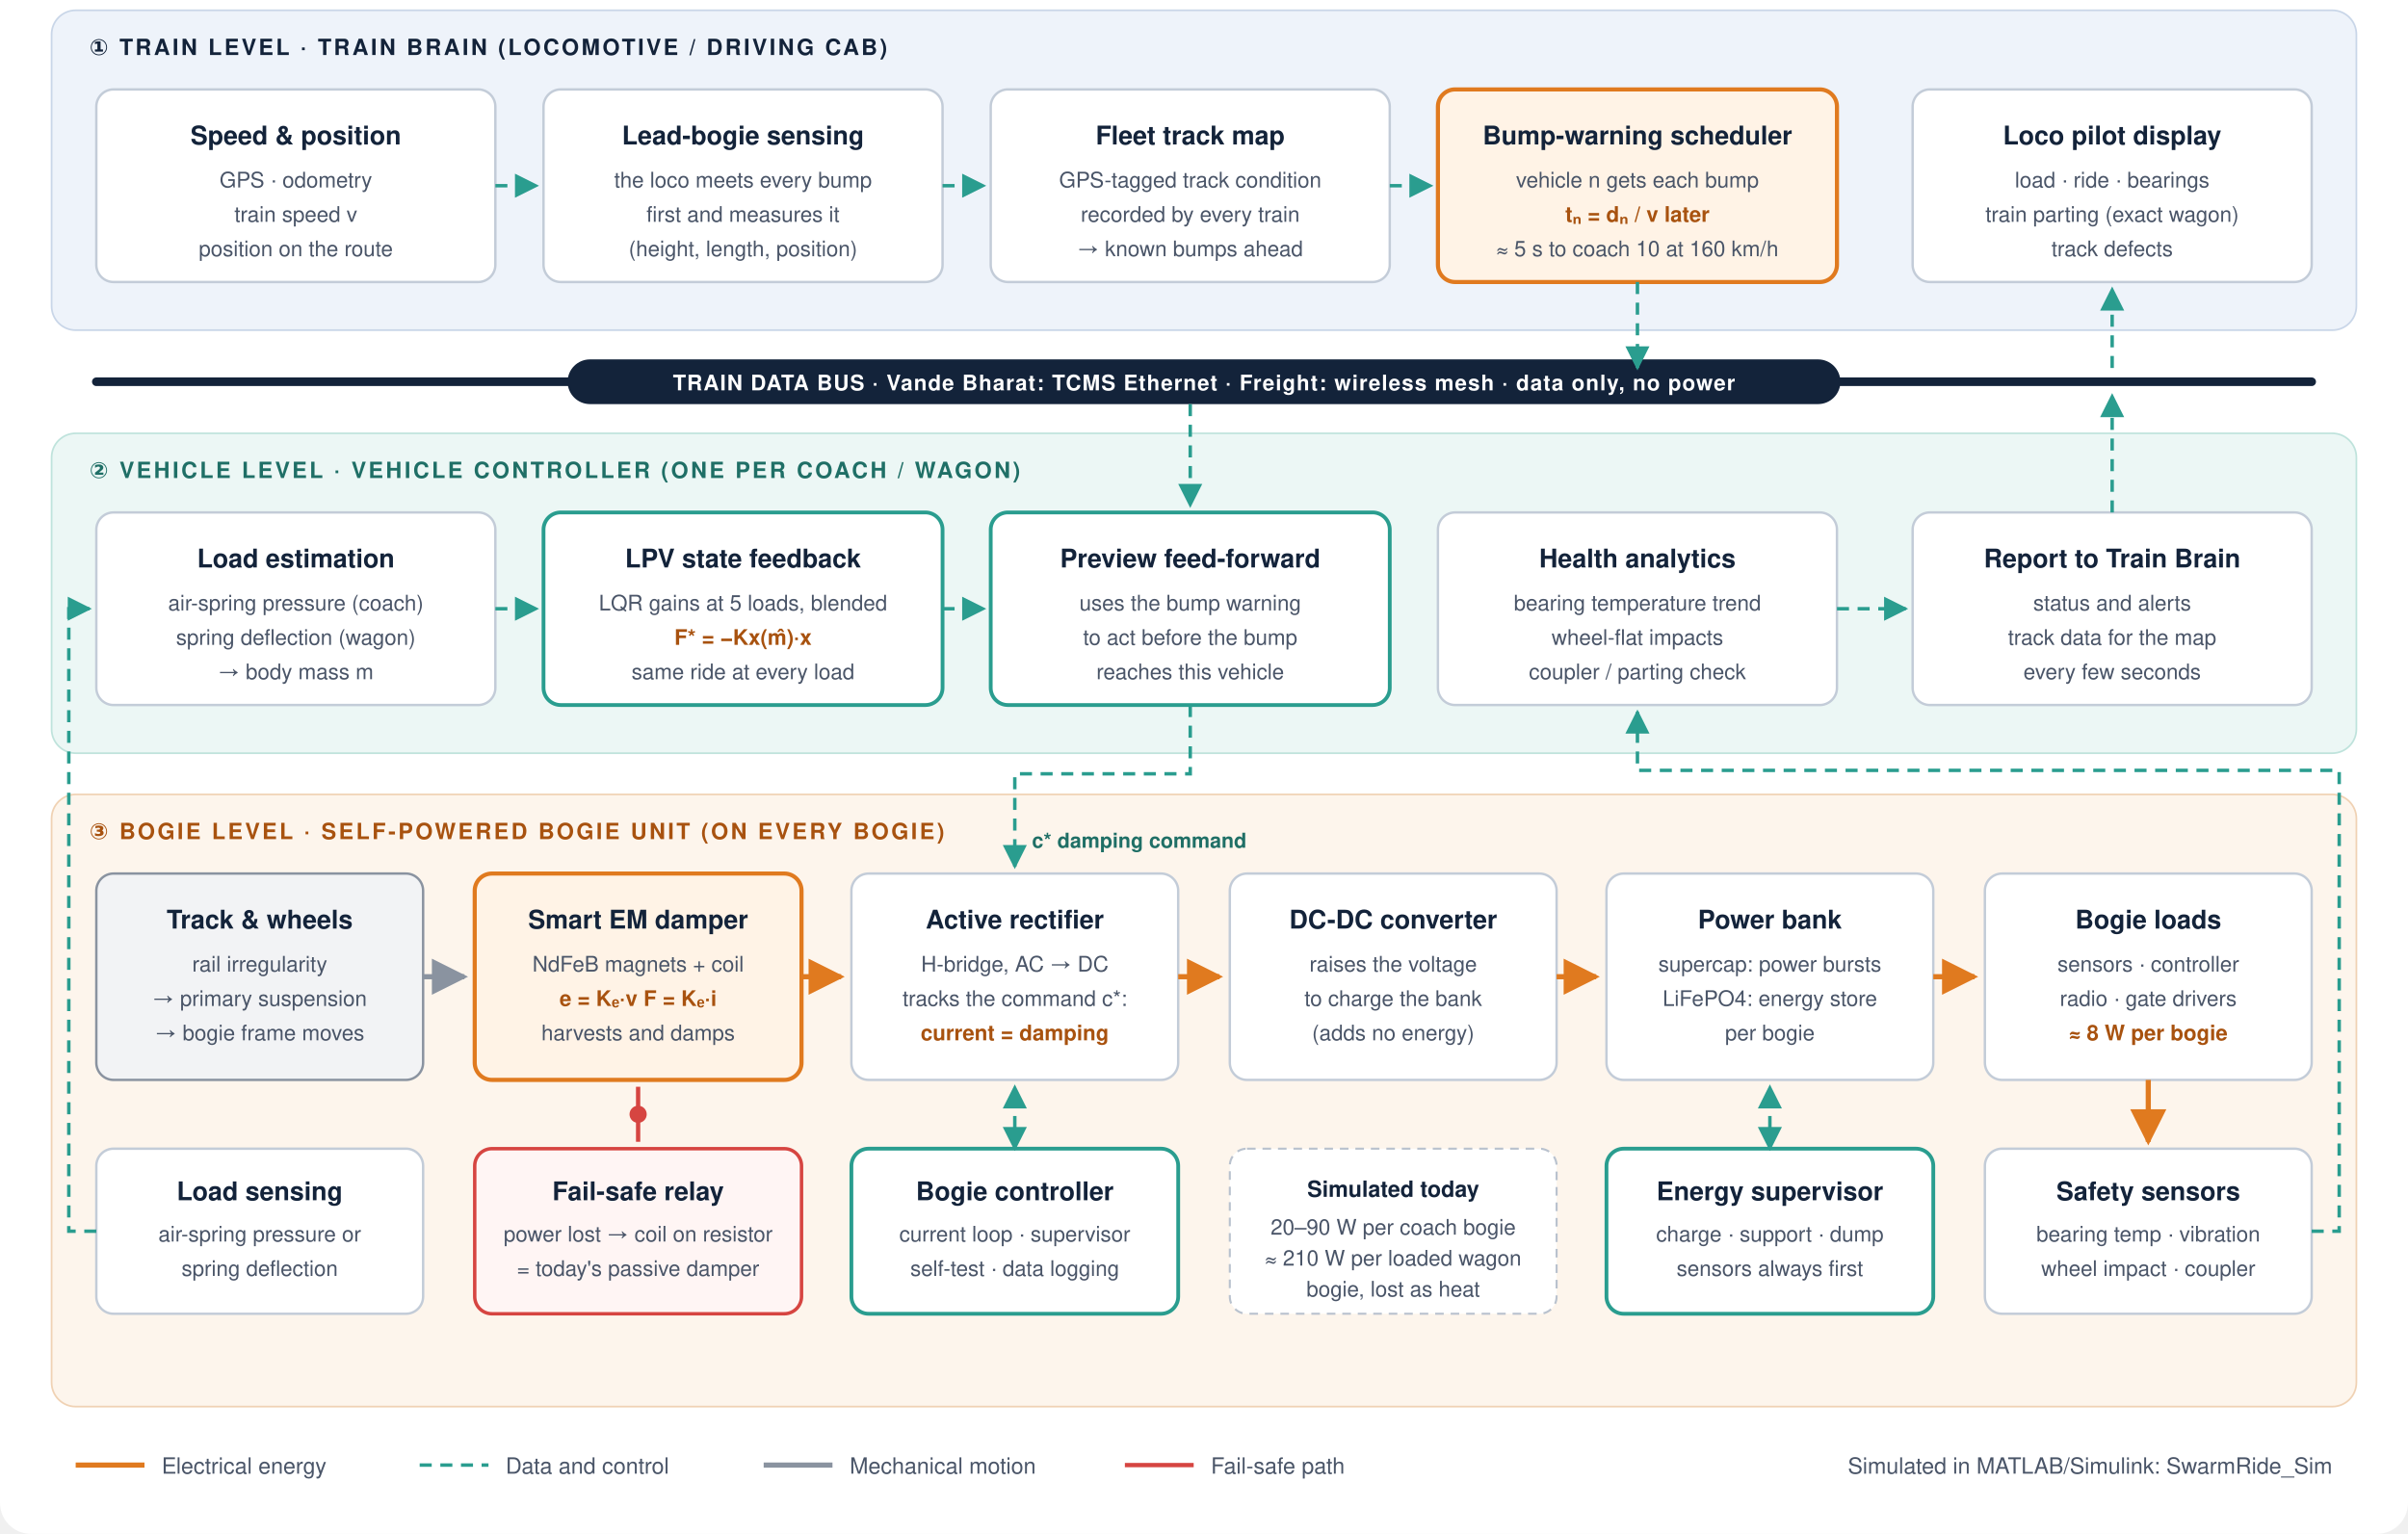
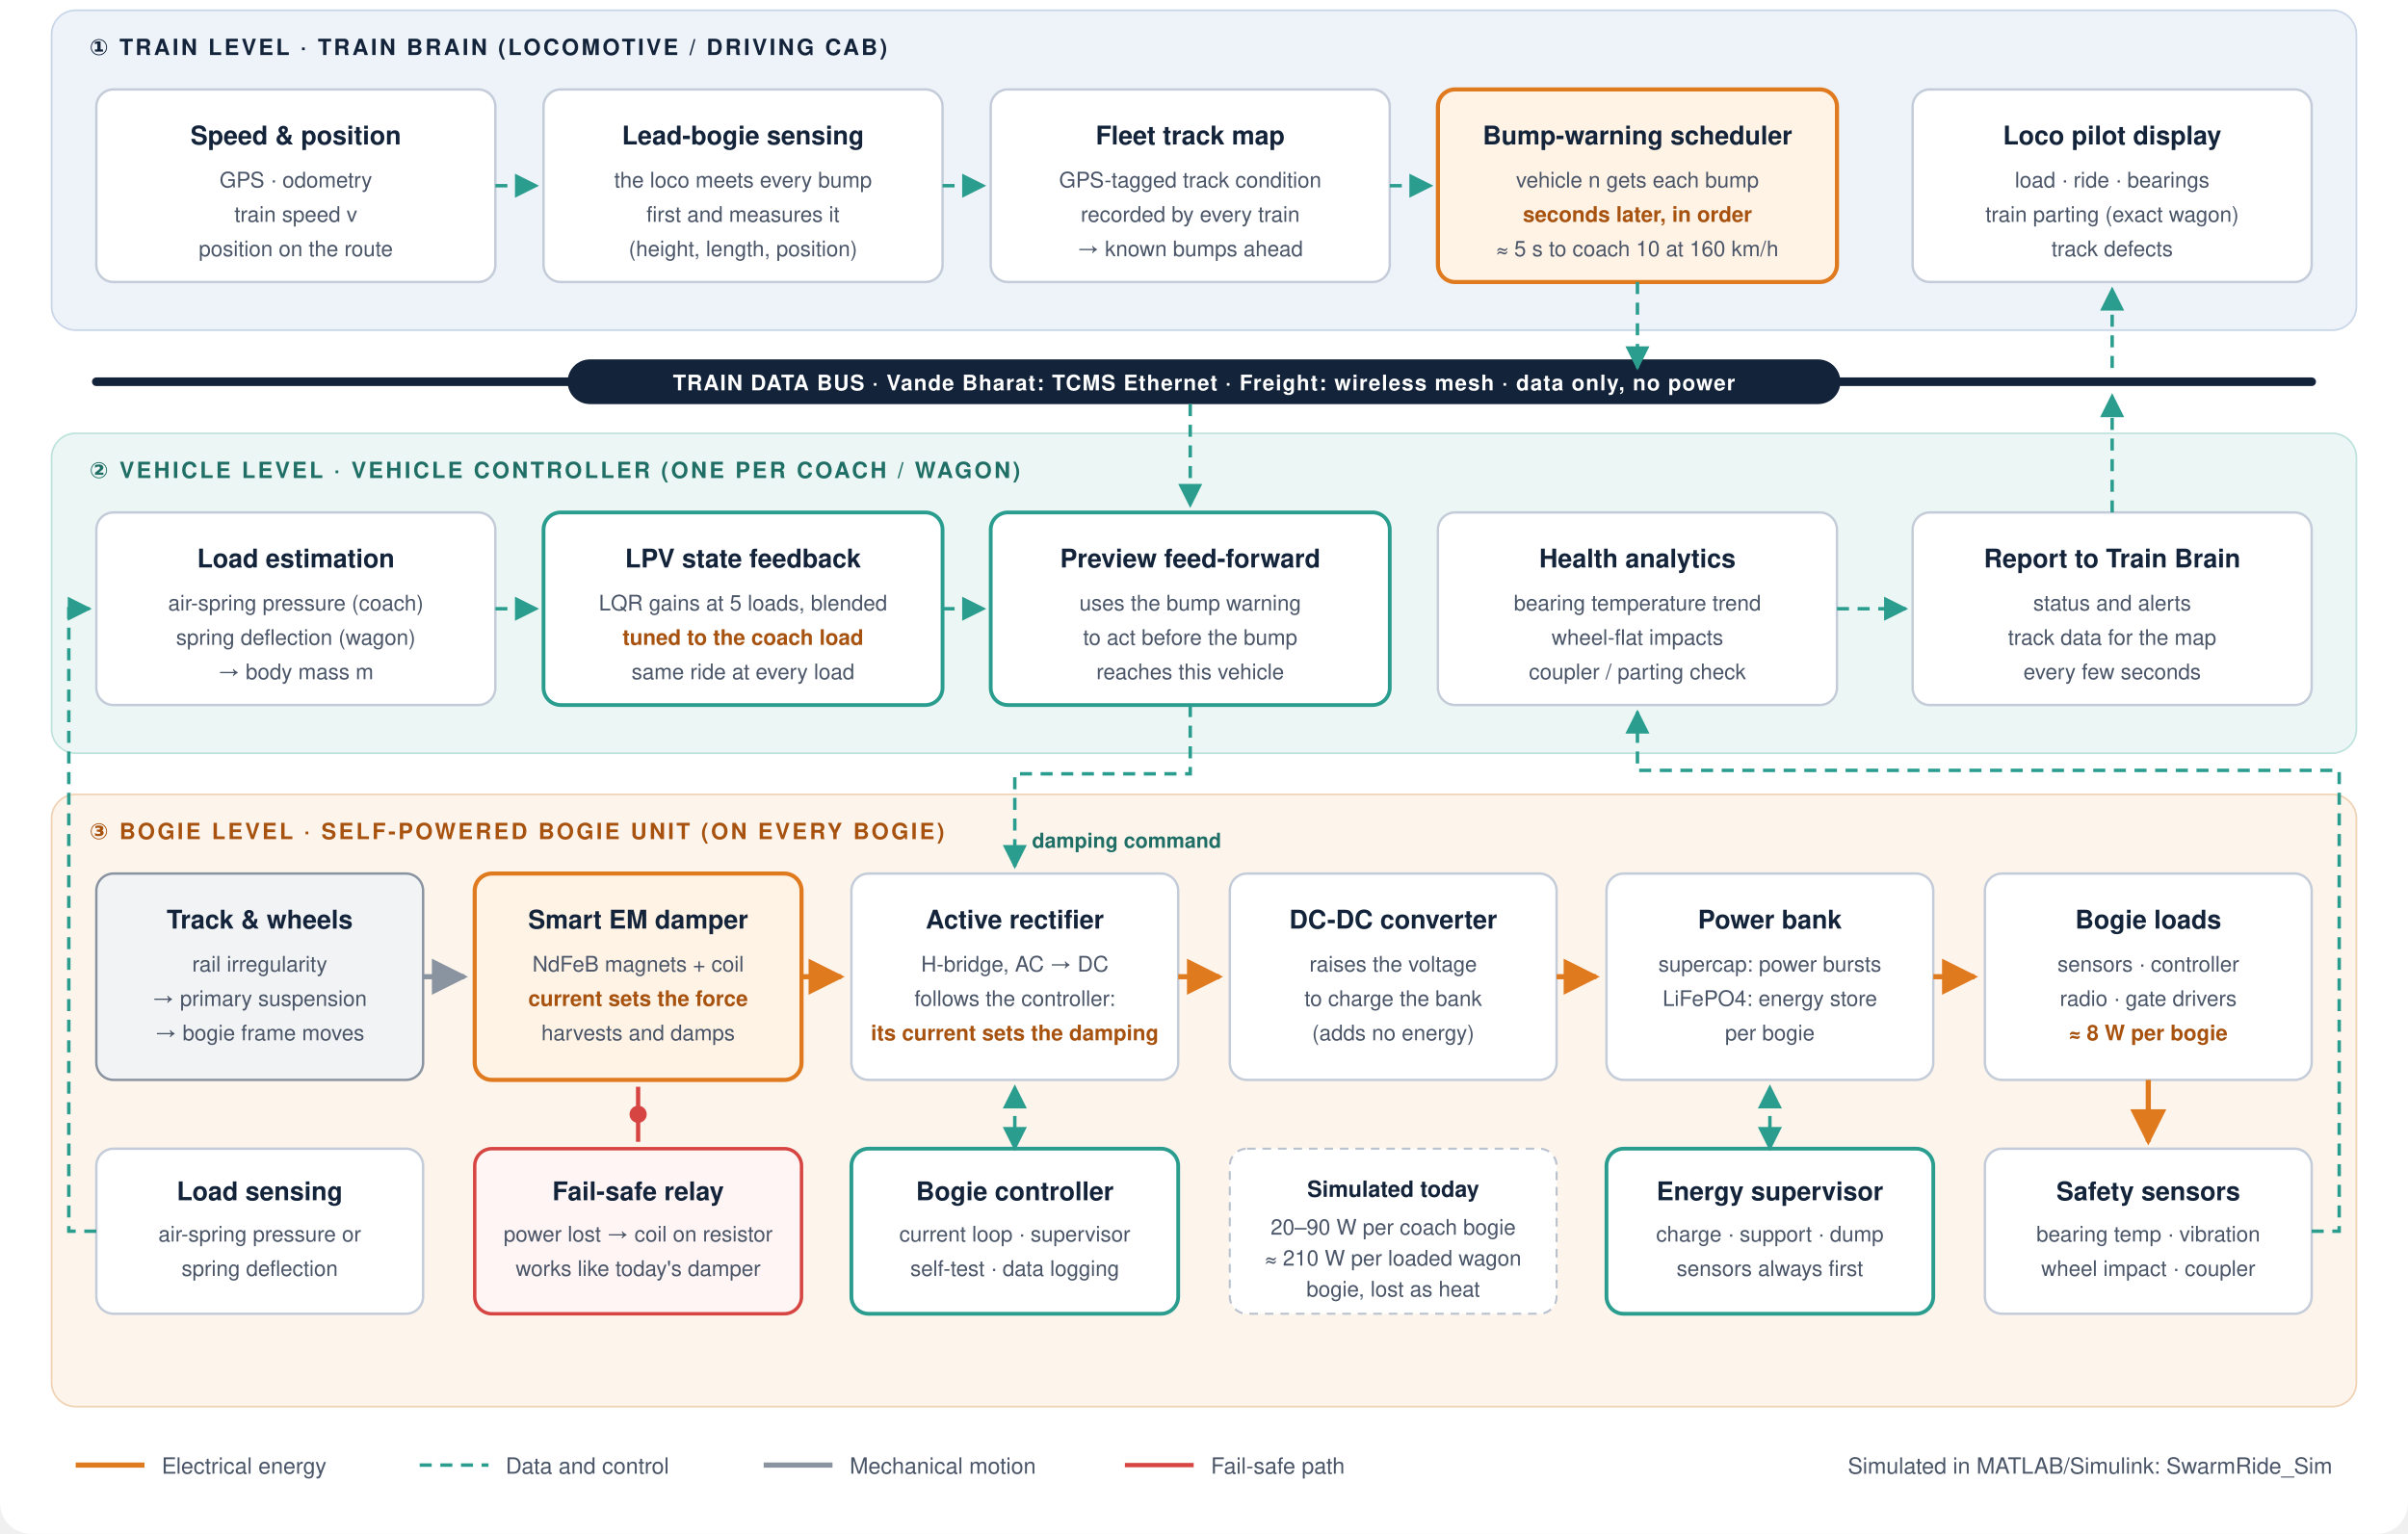
<svg xmlns="http://www.w3.org/2000/svg" viewBox="0 88 1400 892" width="1400" height="892" font-family="'Segoe UI', Helvetica, Arial, sans-serif">
  <defs>
    <marker id="aO" viewBox="0 0 10 10" refX="9" refY="5" markerWidth="7" markerHeight="7" orient="auto-start-reverse">
      <path d="M0,0 L10,5 L0,10 z" fill="#E07A1F" />
    </marker>
    <marker id="aT" viewBox="0 0 10 10" refX="9" refY="5" markerWidth="7" markerHeight="7" orient="auto-start-reverse">
      <path d="M0,0 L10,5 L0,10 z" fill="#2A9D8F" />
    </marker>
    <marker id="aG" viewBox="0 0 10 10" refX="9" refY="5" markerWidth="7" markerHeight="7" orient="auto-start-reverse">
      <path d="M0,0 L10,5 L0,10 z" fill="#8A93A0" />
    </marker>
    <style>
      .ttl  { font-size: 26px; font-weight: 700; fill: #13233A; }
      .sub  { font-size: 14.5px; fill: #5E6878; }
      .band { font-size: 13px; font-weight: 700; letter-spacing: 1.4px; }
      .bt   { font-size: 15px; font-weight: 700; fill: #13233A; text-anchor: middle; }
      .bl   { font-size: 12.5px; fill: #4A5568; text-anchor: middle; }
      .eq   { font-size: 12.5px; fill: #A8520F; font-weight: 600; text-anchor: middle; }
      .box  { fill: #FFFFFF; stroke: #C3CCD8; stroke-width: 1.4; }
      .hiO  { fill: #FFF3E6; stroke: #E07A1F; stroke-width: 2.4; }
      .hiT  { fill: #FFFFFF; stroke: #2A9D8F; stroke-width: 2.2; }
      .mech { fill: #F2F3F5; stroke: #8A93A0; stroke-width: 1.4; }
      .safe { fill: #FFF5F4; stroke: #D64541; stroke-width: 2; }
      .note { fill: #FFFFFF; stroke: #B9C2CE; stroke-width: 1.2; stroke-dasharray: 5 4; }
      .en   { stroke: #E07A1F; stroke-width: 3; fill: none; }
      .da   { stroke: #2A9D8F; stroke-width: 2; fill: none; stroke-dasharray: 7 5; }
      .me   { stroke: #8A93A0; stroke-width: 3; fill: none; }
      .fs   { stroke: #D64541; stroke-width: 2.5; fill: none; }
      .lg   { font-size: 13px; fill: #4A5568; }
      .tag  { font-size: 12px; font-weight: 700; fill: #1F6F66; }
    </style>
  </defs>
  <rect x="0" y="0" width="1400" height="980" rx="18" fill="#FFFFFF" />
  <text x="40" y="48" class="ttl">SwarmRide Bharat · End-to-end system architecture</text>
  <text x="40" y="74" class="sub">Three levels. Energy is made and used on each bogie; only data travels along the train.</text>
  <rect x="30" y="94" width="1340" height="186" rx="14" fill="#EEF3FA" stroke="#C9D6E8" />
  <text x="52" y="120" class="band" fill="#13233A">① TRAIN LEVEL · TRAIN BRAIN (LOCOMOTIVE / DRIVING CAB)</text>
  <rect x="56" y="140" width="232" height="112" rx="10" class="box" />
  <text x="172" y="172" class="bt">Speed &amp; position</text>
  <text x="172" y="197" class="bl">GPS · odometry</text>
  <text x="172" y="217" class="bl">train speed v</text>
  <text x="172" y="237" class="bl">position on the route</text>
  <rect x="316" y="140" width="232" height="112" rx="10" class="box" />
  <text x="432" y="172" class="bt">Lead-bogie sensing</text>
  <text x="432" y="197" class="bl">the loco meets every bump</text>
  <text x="432" y="217" class="bl">first and measures it</text>
  <text x="432" y="237" class="bl">(height, length, position)</text>
  <rect x="576" y="140" width="232" height="112" rx="10" class="box" />
  <text x="692" y="172" class="bt">Fleet track map</text>
  <text x="692" y="197" class="bl">GPS-tagged track condition</text>
  <text x="692" y="217" class="bl">recorded by every train</text>
  <text x="692" y="237" class="bl">→ known bumps ahead</text>
  <rect x="836" y="140" width="232" height="112" rx="10" class="hiO" />
  <text x="952" y="172" class="bt">Bump-warning scheduler</text>
  <text x="952" y="197" class="bl">vehicle n gets each bump</text>
-   <text x="952" y="217" class="eq">tₙ = dₙ / v  later</text>
+   <text x="952" y="217" class="eq">seconds later, in order</text>
  <text x="952" y="237" class="bl">≈ 5 s to coach 10 at 160 km/h</text>
  <rect x="1112" y="140" width="232" height="112" rx="10" class="box" />
  <text x="1228" y="172" class="bt">Loco pilot display</text>
  <text x="1228" y="197" class="bl">load · ride · bearings</text>
  <text x="1228" y="217" class="bl">train parting (exact wagon)</text>
  <text x="1228" y="237" class="bl">track defects</text>
  <path d="M288 196 H312" class="da" marker-end="url(#aT)" />
  <path d="M548 196 H572" class="da" marker-end="url(#aT)" />
  <path d="M808 196 H832" class="da" marker-end="url(#aT)" />
  <line x1="56" y1="310" x2="1344" y2="310" stroke="#13233A" stroke-width="5" stroke-linecap="round" />
  <rect x="330" y="297" width="740" height="26" rx="13" fill="#13233A" />
  <text x="700" y="315" font-size="12.5" font-weight="700" fill="#FFFFFF" text-anchor="middle" letter-spacing="0.6">TRAIN DATA BUS · Vande Bharat: TCMS Ethernet · Freight: wireless mesh · data only, no power</text>
  <path d="M952 252 V302" class="da" marker-end="url(#aT)" />
  <path d="M1228 302 V256" class="da" marker-end="url(#aT)" />
  <rect x="30" y="340" width="1340" height="186" rx="14" fill="#ECF7F5" stroke="#BFE3DC" />
  <text x="52" y="366" class="band" fill="#1F6F66">② VEHICLE LEVEL · VEHICLE CONTROLLER (ONE PER COACH / WAGON)</text>
  <rect x="56" y="386" width="232" height="112" rx="10" class="box" />
  <text x="172" y="418" class="bt">Load estimation</text>
  <text x="172" y="443" class="bl">air-spring pressure (coach)</text>
  <text x="172" y="463" class="bl">spring deflection (wagon)</text>
  <text x="172" y="483" class="bl">→ body mass m</text>
  <rect x="316" y="386" width="232" height="112" rx="10" class="hiT" />
  <text x="432" y="418" class="bt">LPV state feedback</text>
  <text x="432" y="443" class="bl">LQR gains at 5 loads, blended</text>
-   <text x="432" y="463" class="eq">F* = −Kx(m̂)·x</text>
+   <text x="432" y="463" class="eq">tuned to the coach load</text>
  <text x="432" y="483" class="bl">same ride at every load</text>
  <rect x="576" y="386" width="232" height="112" rx="10" class="hiT" />
  <text x="692" y="418" class="bt">Preview feed-forward</text>
  <text x="692" y="443" class="bl">uses the bump warning</text>
  <text x="692" y="463" class="bl">to act before the bump</text>
  <text x="692" y="483" class="bl">reaches this vehicle</text>
  <rect x="836" y="386" width="232" height="112" rx="10" class="box" />
  <text x="952" y="418" class="bt">Health analytics</text>
  <text x="952" y="443" class="bl">bearing temperature trend</text>
  <text x="952" y="463" class="bl">wheel-flat impacts</text>
  <text x="952" y="483" class="bl">coupler / parting check</text>
  <rect x="1112" y="386" width="232" height="112" rx="10" class="box" />
  <text x="1228" y="418" class="bt">Report to Train Brain</text>
  <text x="1228" y="443" class="bl">status and alerts</text>
  <text x="1228" y="463" class="bl">track data for the map</text>
  <text x="1228" y="483" class="bl">every few seconds</text>
  <path d="M288 442 H312" class="da" marker-end="url(#aT)" />
  <path d="M548 442 H572" class="da" marker-end="url(#aT)" />
  <path d="M1068 442 H1108" class="da" marker-end="url(#aT)" />
  <path d="M692 323 V382" class="da" marker-end="url(#aT)" />
  <path d="M1228 386 V318" class="da" marker-end="url(#aT)" />
  <rect x="30" y="550" width="1340" height="356" rx="14" fill="#FDF5EC" stroke="#F0D2B4" />
  <text x="52" y="576" class="band" fill="#A8520F">③ BOGIE LEVEL · SELF-POWERED BOGIE UNIT (ON EVERY BOGIE)</text>
  <rect x="56" y="596" width="190" height="120" rx="10" class="mech" />
  <text x="151" y="628" class="bt">Track &amp; wheels</text>
  <text x="151" y="653" class="bl">rail irregularity</text>
  <text x="151" y="673" class="bl">→ primary suspension</text>
  <text x="151" y="693" class="bl">→ bogie frame moves</text>
  <rect x="276" y="596" width="190" height="120" rx="10" class="hiO" />
  <text x="371" y="628" class="bt">Smart EM damper</text>
  <text x="371" y="653" class="bl">NdFeB magnets + coil</text>
-   <text x="371" y="673" class="eq">e = Kₑ·v    F = Kₑ·i</text>
+   <text x="371" y="673" class="eq">current sets the force</text>
  <text x="371" y="693" class="bl">harvests and damps</text>
  <rect x="495" y="596" width="190" height="120" rx="10" class="box" />
  <text x="590" y="628" class="bt">Active rectifier</text>
  <text x="590" y="653" class="bl">H-bridge, AC → DC</text>
-   <text x="590" y="673" class="bl">tracks the command c*:</text>
-   <text x="590" y="693" class="eq">current = damping</text>
+   <text x="590" y="673" class="bl">follows the controller:</text>
+   <text x="590" y="693" class="eq">its current sets the damping</text>
  <rect x="715" y="596" width="190" height="120" rx="10" class="box" />
  <text x="810" y="628" class="bt">DC-DC converter</text>
  <text x="810" y="653" class="bl">raises the voltage</text>
  <text x="810" y="673" class="bl">to charge the bank</text>
  <text x="810" y="693" class="bl">(adds no energy)</text>
  <rect x="934" y="596" width="190" height="120" rx="10" class="box" />
  <text x="1029" y="628" class="bt">Power bank</text>
  <text x="1029" y="653" class="bl">supercap: power bursts</text>
  <text x="1029" y="673" class="bl">LiFePO4: energy store</text>
  <text x="1029" y="693" class="bl">per bogie</text>
  <rect x="1154" y="596" width="190" height="120" rx="10" class="box" />
  <text x="1249" y="628" class="bt">Bogie loads</text>
  <text x="1249" y="653" class="bl">sensors · controller</text>
  <text x="1249" y="673" class="bl">radio · gate drivers</text>
  <text x="1249" y="693" class="eq">≈ 8 W per bogie</text>
  <path d="M246 656 H270" class="me" marker-end="url(#aG)" />
  <path d="M466 656 H489" class="en" marker-end="url(#aO)" />
  <path d="M685 656 H709" class="en" marker-end="url(#aO)" />
  <path d="M905 656 H928" class="en" marker-end="url(#aO)" />
  <path d="M1124 656 H1148" class="en" marker-end="url(#aO)" />
  <rect x="56" y="756" width="190" height="96" rx="10" class="box" />
  <text x="151" y="786" class="bt">Load sensing</text>
  <text x="151" y="810" class="bl">air-spring pressure or</text>
  <text x="151" y="830" class="bl">spring deflection</text>
  <rect x="276" y="756" width="190" height="96" rx="10" class="safe" />
  <text x="371" y="786" class="bt">Fail-safe relay</text>
  <text x="371" y="810" class="bl">power lost → coil on resistor</text>
-   <text x="371" y="830" class="bl">= today's passive damper</text>
+   <text x="371" y="830" class="bl">works like today's damper</text>
  <rect x="495" y="756" width="190" height="96" rx="10" class="hiT" />
  <text x="590" y="786" class="bt">Bogie controller</text>
  <text x="590" y="810" class="bl">current loop · supervisor</text>
  <text x="590" y="830" class="bl">self-test · data logging</text>
  <rect x="715" y="756" width="190" height="96" rx="10" class="note" />
  <text x="810" y="784" class="bt" style="font-size:13px">Simulated today</text>
  <text x="810" y="806" class="bl">20–90 W per coach bogie</text>
  <text x="810" y="824" class="bl">≈ 210 W per loaded wagon</text>
  <text x="810" y="842" class="bl">bogie, lost as heat</text>
  <rect x="934" y="756" width="190" height="96" rx="10" class="hiT" />
  <text x="1029" y="786" class="bt">Energy supervisor</text>
  <text x="1029" y="810" class="bl">charge · support · dump</text>
  <text x="1029" y="830" class="bl">sensors always first</text>
  <rect x="1154" y="756" width="190" height="96" rx="10" class="box" />
  <text x="1249" y="786" class="bt">Safety sensors</text>
  <text x="1249" y="810" class="bl">bearing temp · vibration</text>
  <text x="1249" y="830" class="bl">wheel impact · coupler</text>
  <path d="M371 720 V752" class="fs" />
  <circle cx="371" cy="736" r="5" fill="#D64541" />
  <path d="M590 756 V720" class="da" marker-start="url(#aT)" marker-end="url(#aT)" />
  <path d="M1029 756 V720" class="da" marker-start="url(#aT)" marker-end="url(#aT)" />
  <path d="M1249 716 V752" class="en" marker-end="url(#aO)" />
  <path d="M56 804 H40 V442 H52" class="da" marker-end="url(#aT)" />
  <path d="M692 498 V538 H590 V592" class="da" marker-end="url(#aT)" />
-   <text x="600" y="581" class="tag">c* damping command</text>
+   <text x="600" y="581" class="tag">damping command</text>
  <path d="M1344 804 H1360 V536 H952 V502" class="da" marker-end="url(#aT)" />
  <line x1="44" y1="940" x2="84" y2="940" class="en" />
  <text x="94" y="945" class="lg">Electrical energy</text>
  <line x1="244" y1="940" x2="284" y2="940" class="da" />
  <text x="294" y="945" class="lg">Data and control</text>
  <line x1="444" y1="940" x2="484" y2="940" class="me" />
  <text x="494" y="945" class="lg">Mechanical motion</text>
  <line x1="654" y1="940" x2="694" y2="940" class="fs" />
  <text x="704" y="945" class="lg">Fail-safe path</text>
  <text x="1356" y="945" class="lg" text-anchor="end">Simulated in MATLAB/Simulink: SwarmRide_Sim</text>
</svg>
